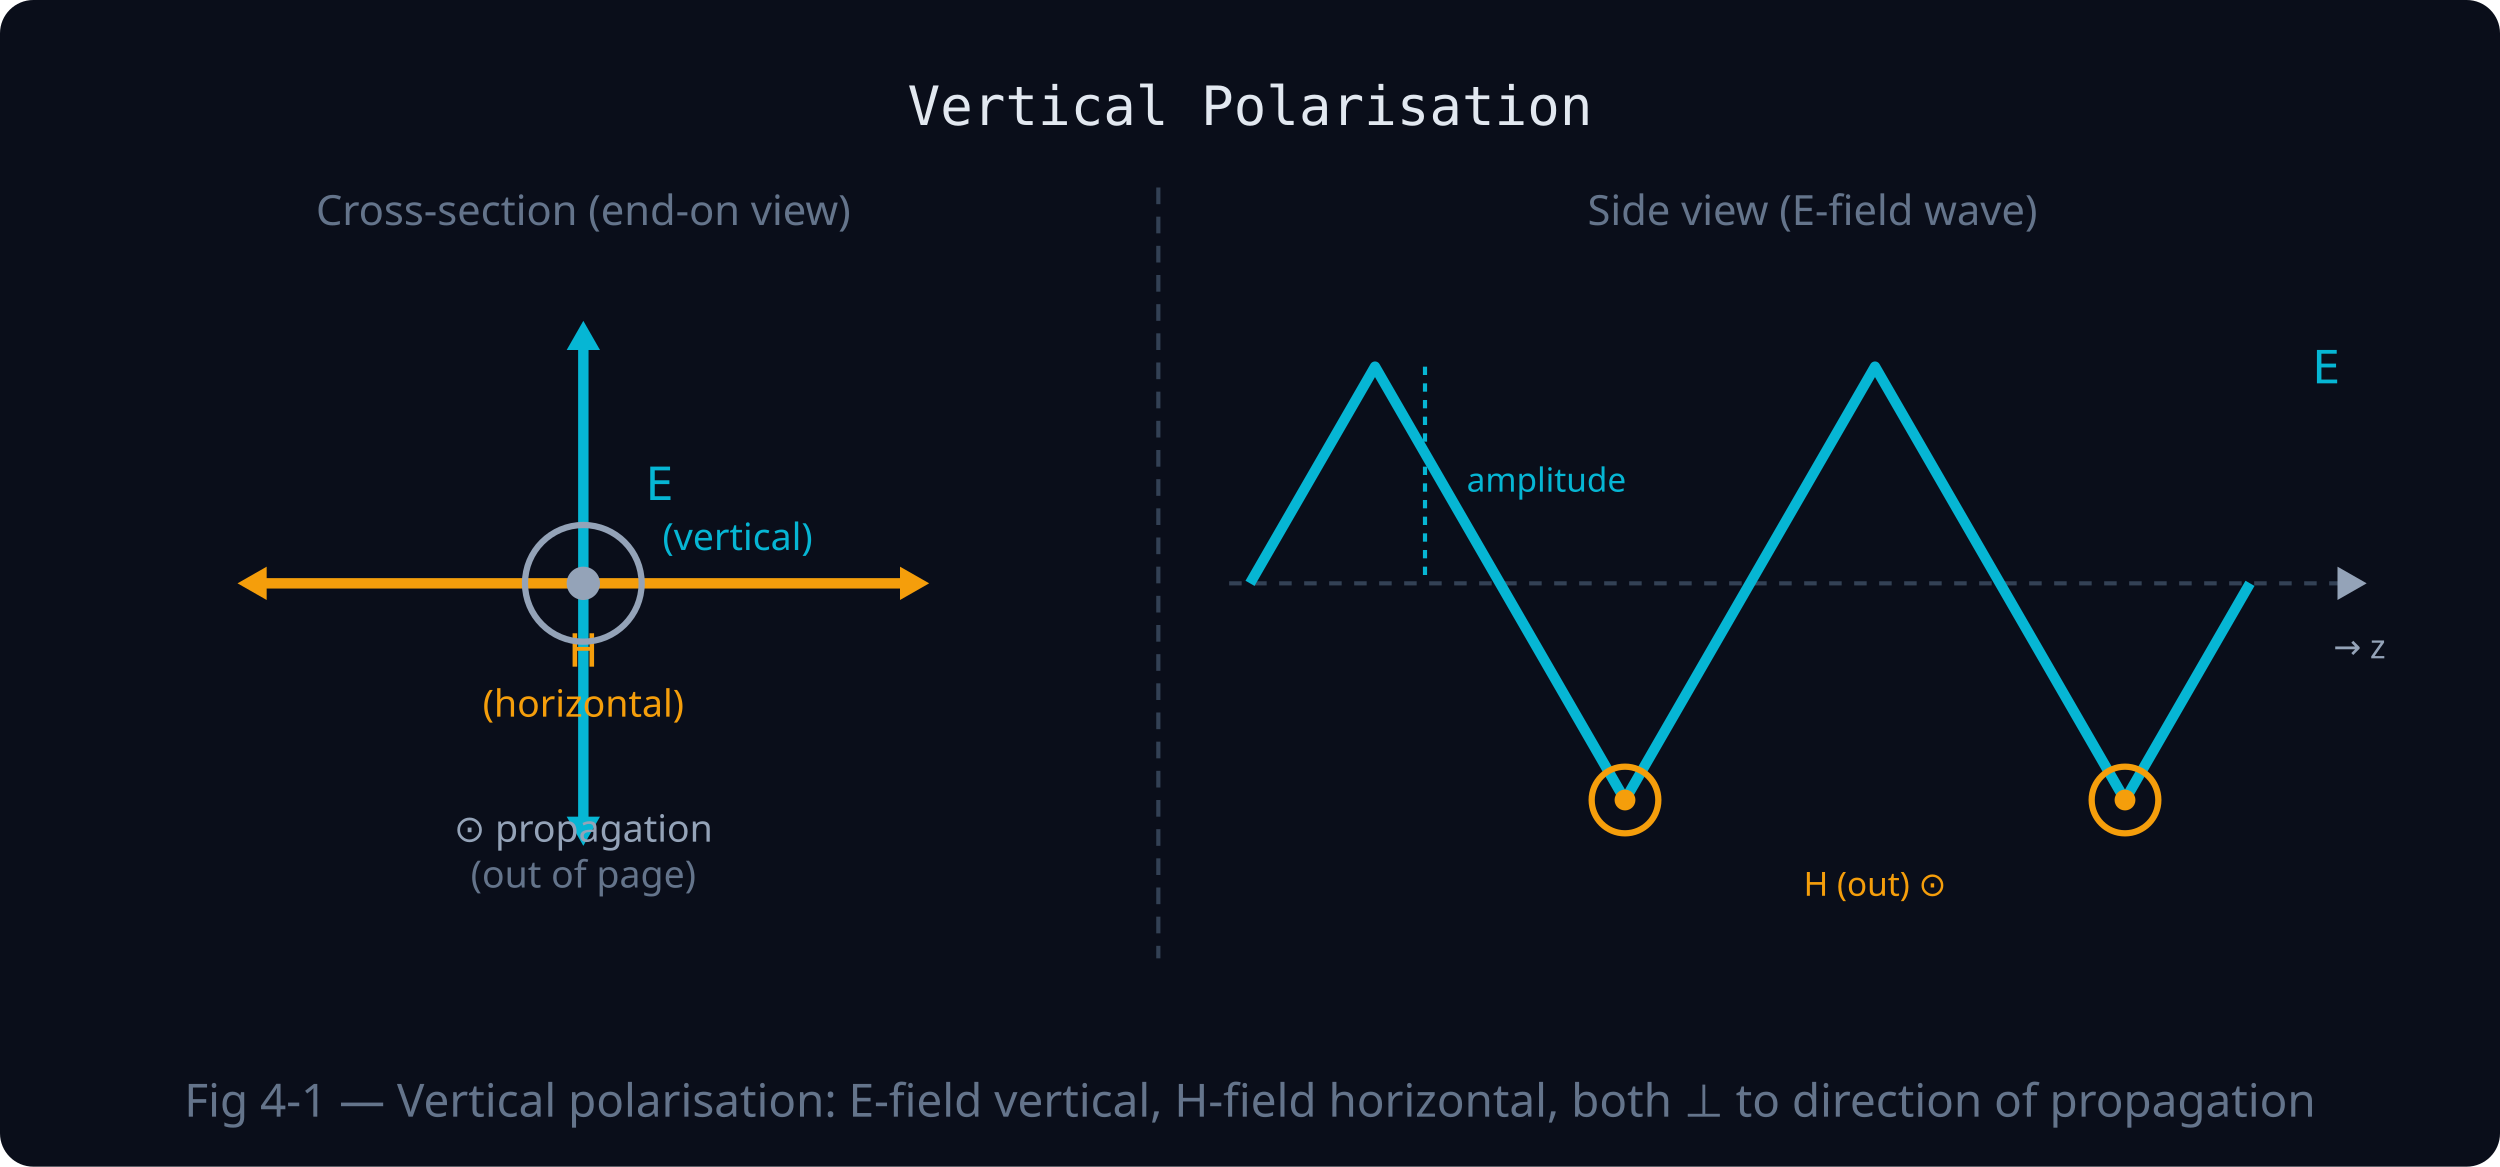
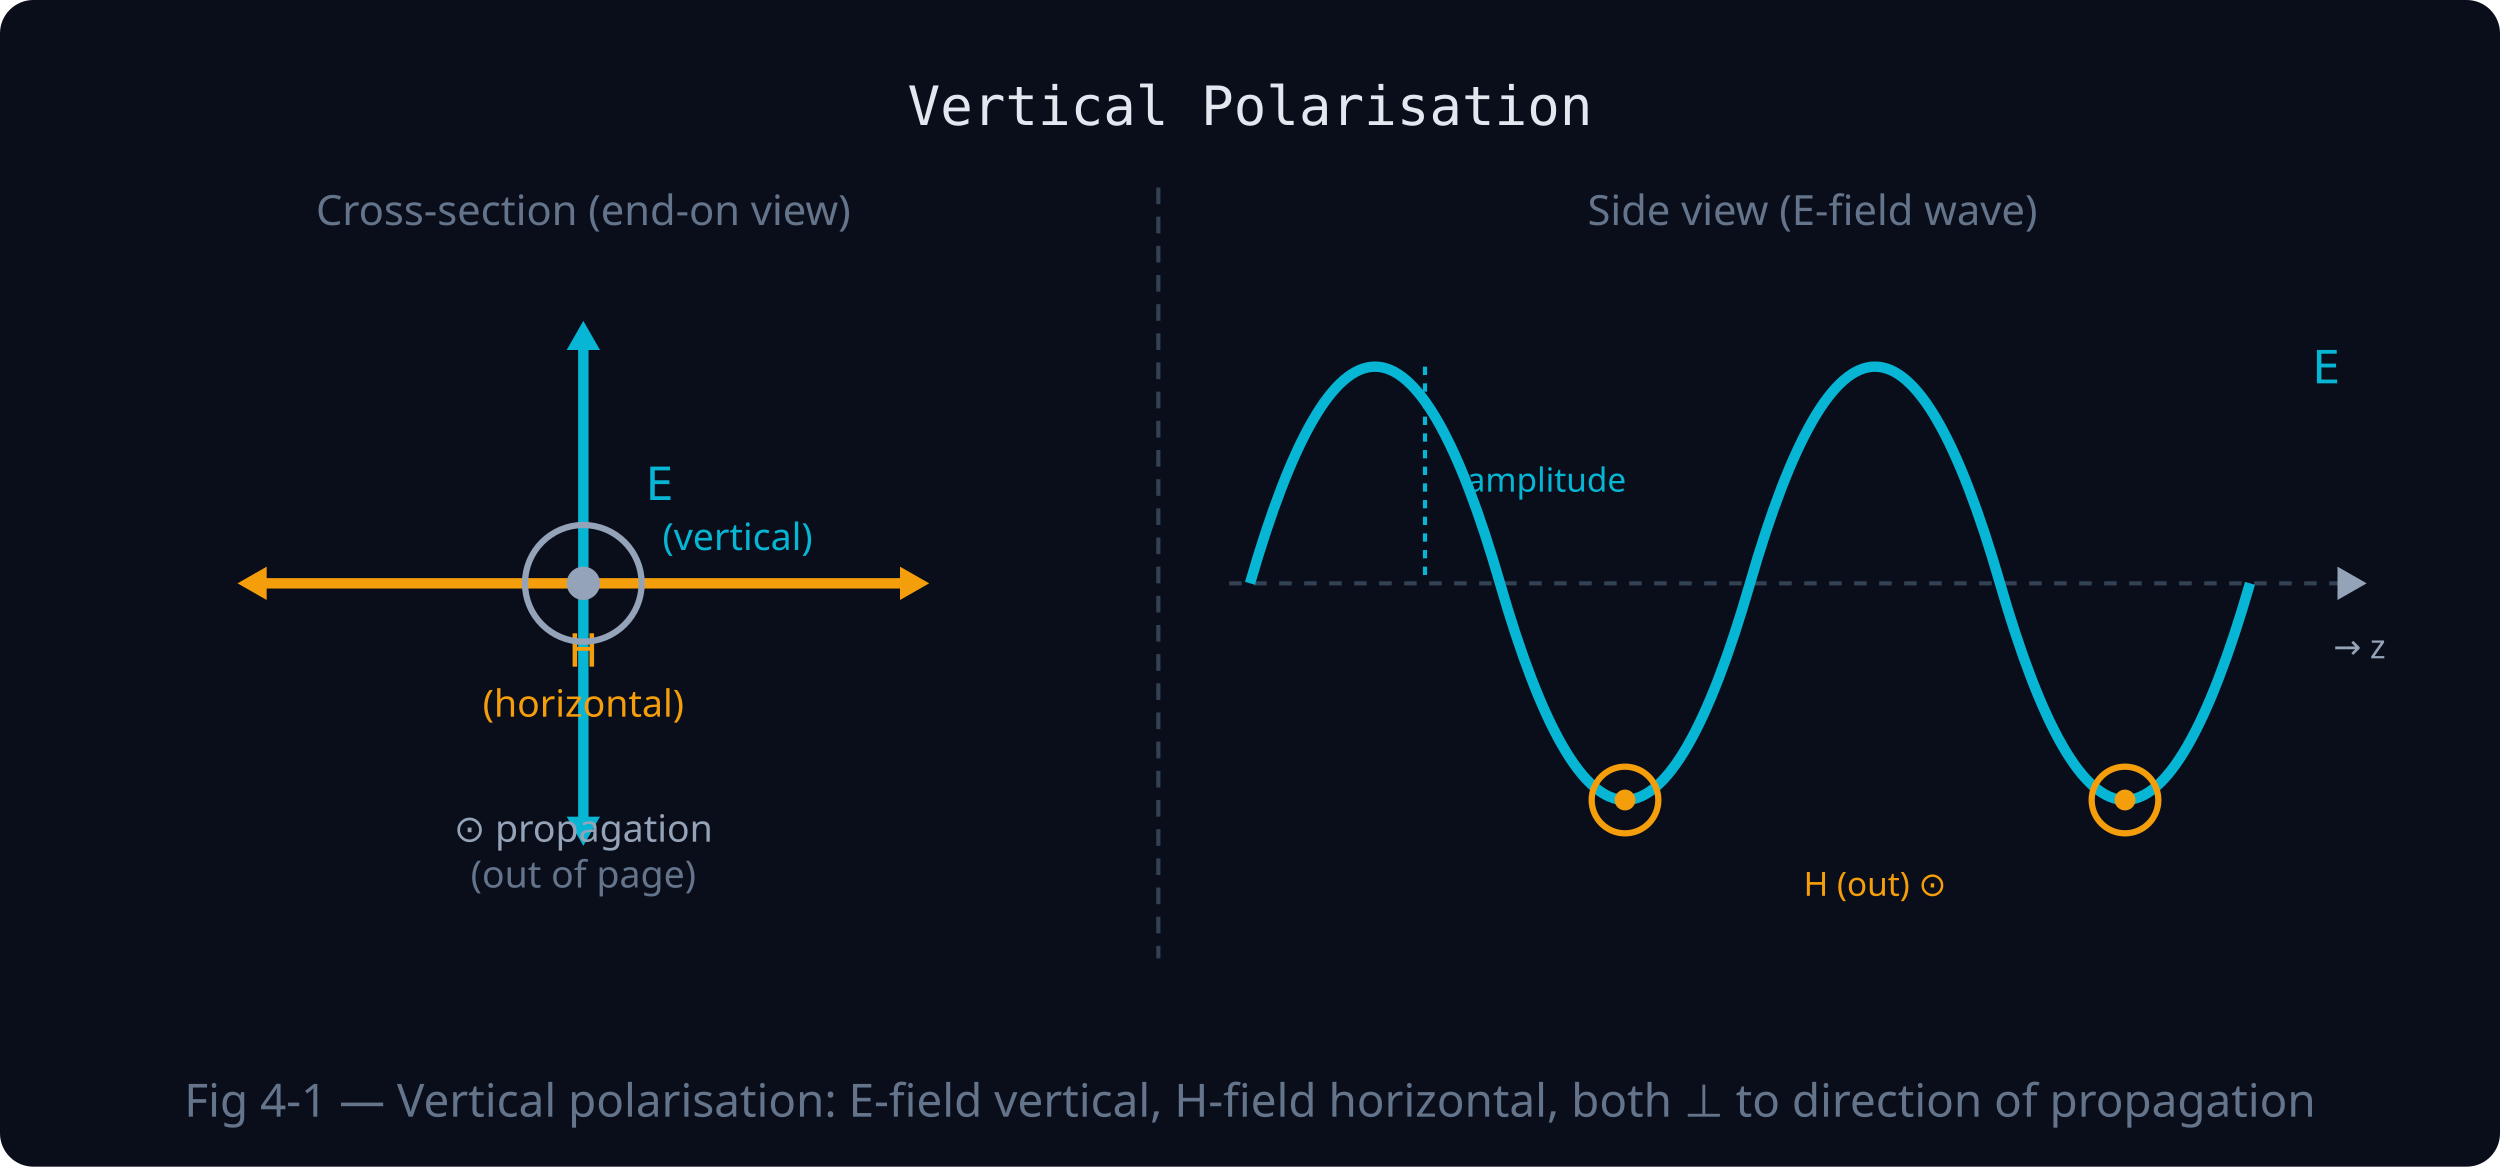
<svg xmlns="http://www.w3.org/2000/svg" viewBox="0 0 600 280" width="600" height="280">
  <rect width="600" height="280" fill="#0a0e1a" rx="8" />
  <text x="300" y="30" font-family="IBM Plex Mono, monospace" font-size="13" fill="#e2e8f0" text-anchor="middle">Vertical Polarisation</text>
  <text x="140" y="54" font-family="IBM Plex Sans, sans-serif" font-size="10" fill="#64748b" text-anchor="middle">Cross-section (end-on view)</text>
  <line x1="140" y1="80" x2="140" y2="200" stroke="#06b6d4" stroke-width="2.5" />
  <polygon points="136,84 144,84 140,77" fill="#06b6d4" />
  <polygon points="136,196 144,196 140,203" fill="#06b6d4" />
  <text x="155" y="120" font-family="IBM Plex Mono, monospace" font-size="11" fill="#06b6d4">E</text>
  <text x="159" y="132" font-family="IBM Plex Sans, sans-serif" font-size="9" fill="#06b6d4">(vertical)</text>
  <line x1="60" y1="140" x2="220" y2="140" stroke="#f59e0b" stroke-width="2.5" />
  <polygon points="64,136 64,144 57,140" fill="#f59e0b" />
  <polygon points="216,136 216,144 223,140" fill="#f59e0b" />
  <text x="140" y="160" font-family="IBM Plex Mono, monospace" font-size="11" fill="#f59e0b" text-anchor="middle">H</text>
  <text x="140" y="172" font-family="IBM Plex Sans, sans-serif" font-size="9" fill="#f59e0b" text-anchor="middle">(horizontal)</text>
  <circle cx="140" cy="140" r="14" fill="none" stroke="#94a3b8" stroke-width="1.5" />
  <circle cx="140" cy="140" r="4" fill="#94a3b8" />
  <text x="140" y="202" font-family="IBM Plex Sans, sans-serif" font-size="9" fill="#94a3b8" text-anchor="middle">⊙ propagation</text>
  <text x="140" y="213" font-family="IBM Plex Sans, sans-serif" font-size="9" fill="#64748b" text-anchor="middle">(out of page)</text>
  <line x1="278" y1="45" x2="278" y2="230" stroke="#334155" stroke-width="1" stroke-dasharray="4,3" />
  <text x="435" y="54" font-family="IBM Plex Sans, sans-serif" font-size="10" fill="#64748b" text-anchor="middle">Side view (E-field wave)</text>
  <line x1="295" y1="140" x2="565" y2="140" stroke="#334155" stroke-width="1" stroke-dasharray="3,3" />
  <polygon points="561,136 561,144 568,140" fill="#94a3b8" />
  <text x="560" y="158" font-family="IBM Plex Sans, sans-serif" font-size="8" fill="#94a3b8">→ z</text>
-   <path d="M 300,140 L 315,114 L 330,88 L 345,114 L 360,140 L 375,166 L 390,192 L 405,166 L 420,140 L 435,114 L 450,88 L 465,114 L 480,140 L 495,166 L 510,192 L 525,166 L 540,140" stroke="#06b6d4" stroke-width="2.5" fill="none" stroke-linejoin="round" />
+   <path d="M 300,140 Q 330,36 360,140 Q 390,244 420,140 Q 450,36 480,140 Q 510,244 540,140" stroke="#06b6d4" stroke-width="2.5" fill="none" />
  <text x="555" y="92" font-family="IBM Plex Mono, monospace" font-size="11" fill="#06b6d4">E</text>
  <line x1="342" y1="88" x2="342" y2="140" stroke="#06b6d4" stroke-width="1" stroke-dasharray="2,2" />
  <text x="352" y="118" font-family="IBM Plex Sans, sans-serif" font-size="8" fill="#06b6d4">amplitude</text>
  <circle cx="390" cy="192" r="8" fill="none" stroke="#f59e0b" stroke-width="1.5" />
  <circle cx="390" cy="192" r="2.5" fill="#f59e0b" />
  <circle cx="510" cy="192" r="8" fill="none" stroke="#f59e0b" stroke-width="1.5" />
  <circle cx="510" cy="192" r="2.5" fill="#f59e0b" />
  <text x="450" y="215" font-family="IBM Plex Sans, sans-serif" font-size="8" fill="#f59e0b" text-anchor="middle">H (out) ⊙</text>
  <text x="300" y="268" font-family="IBM Plex Sans, sans-serif" font-size="11" fill="#64748b" text-anchor="middle">Fig 4-1 — Vertical polarisation: E-field vertical, H-field horizontal, both ⊥ to direction of propagation</text>
</svg>
